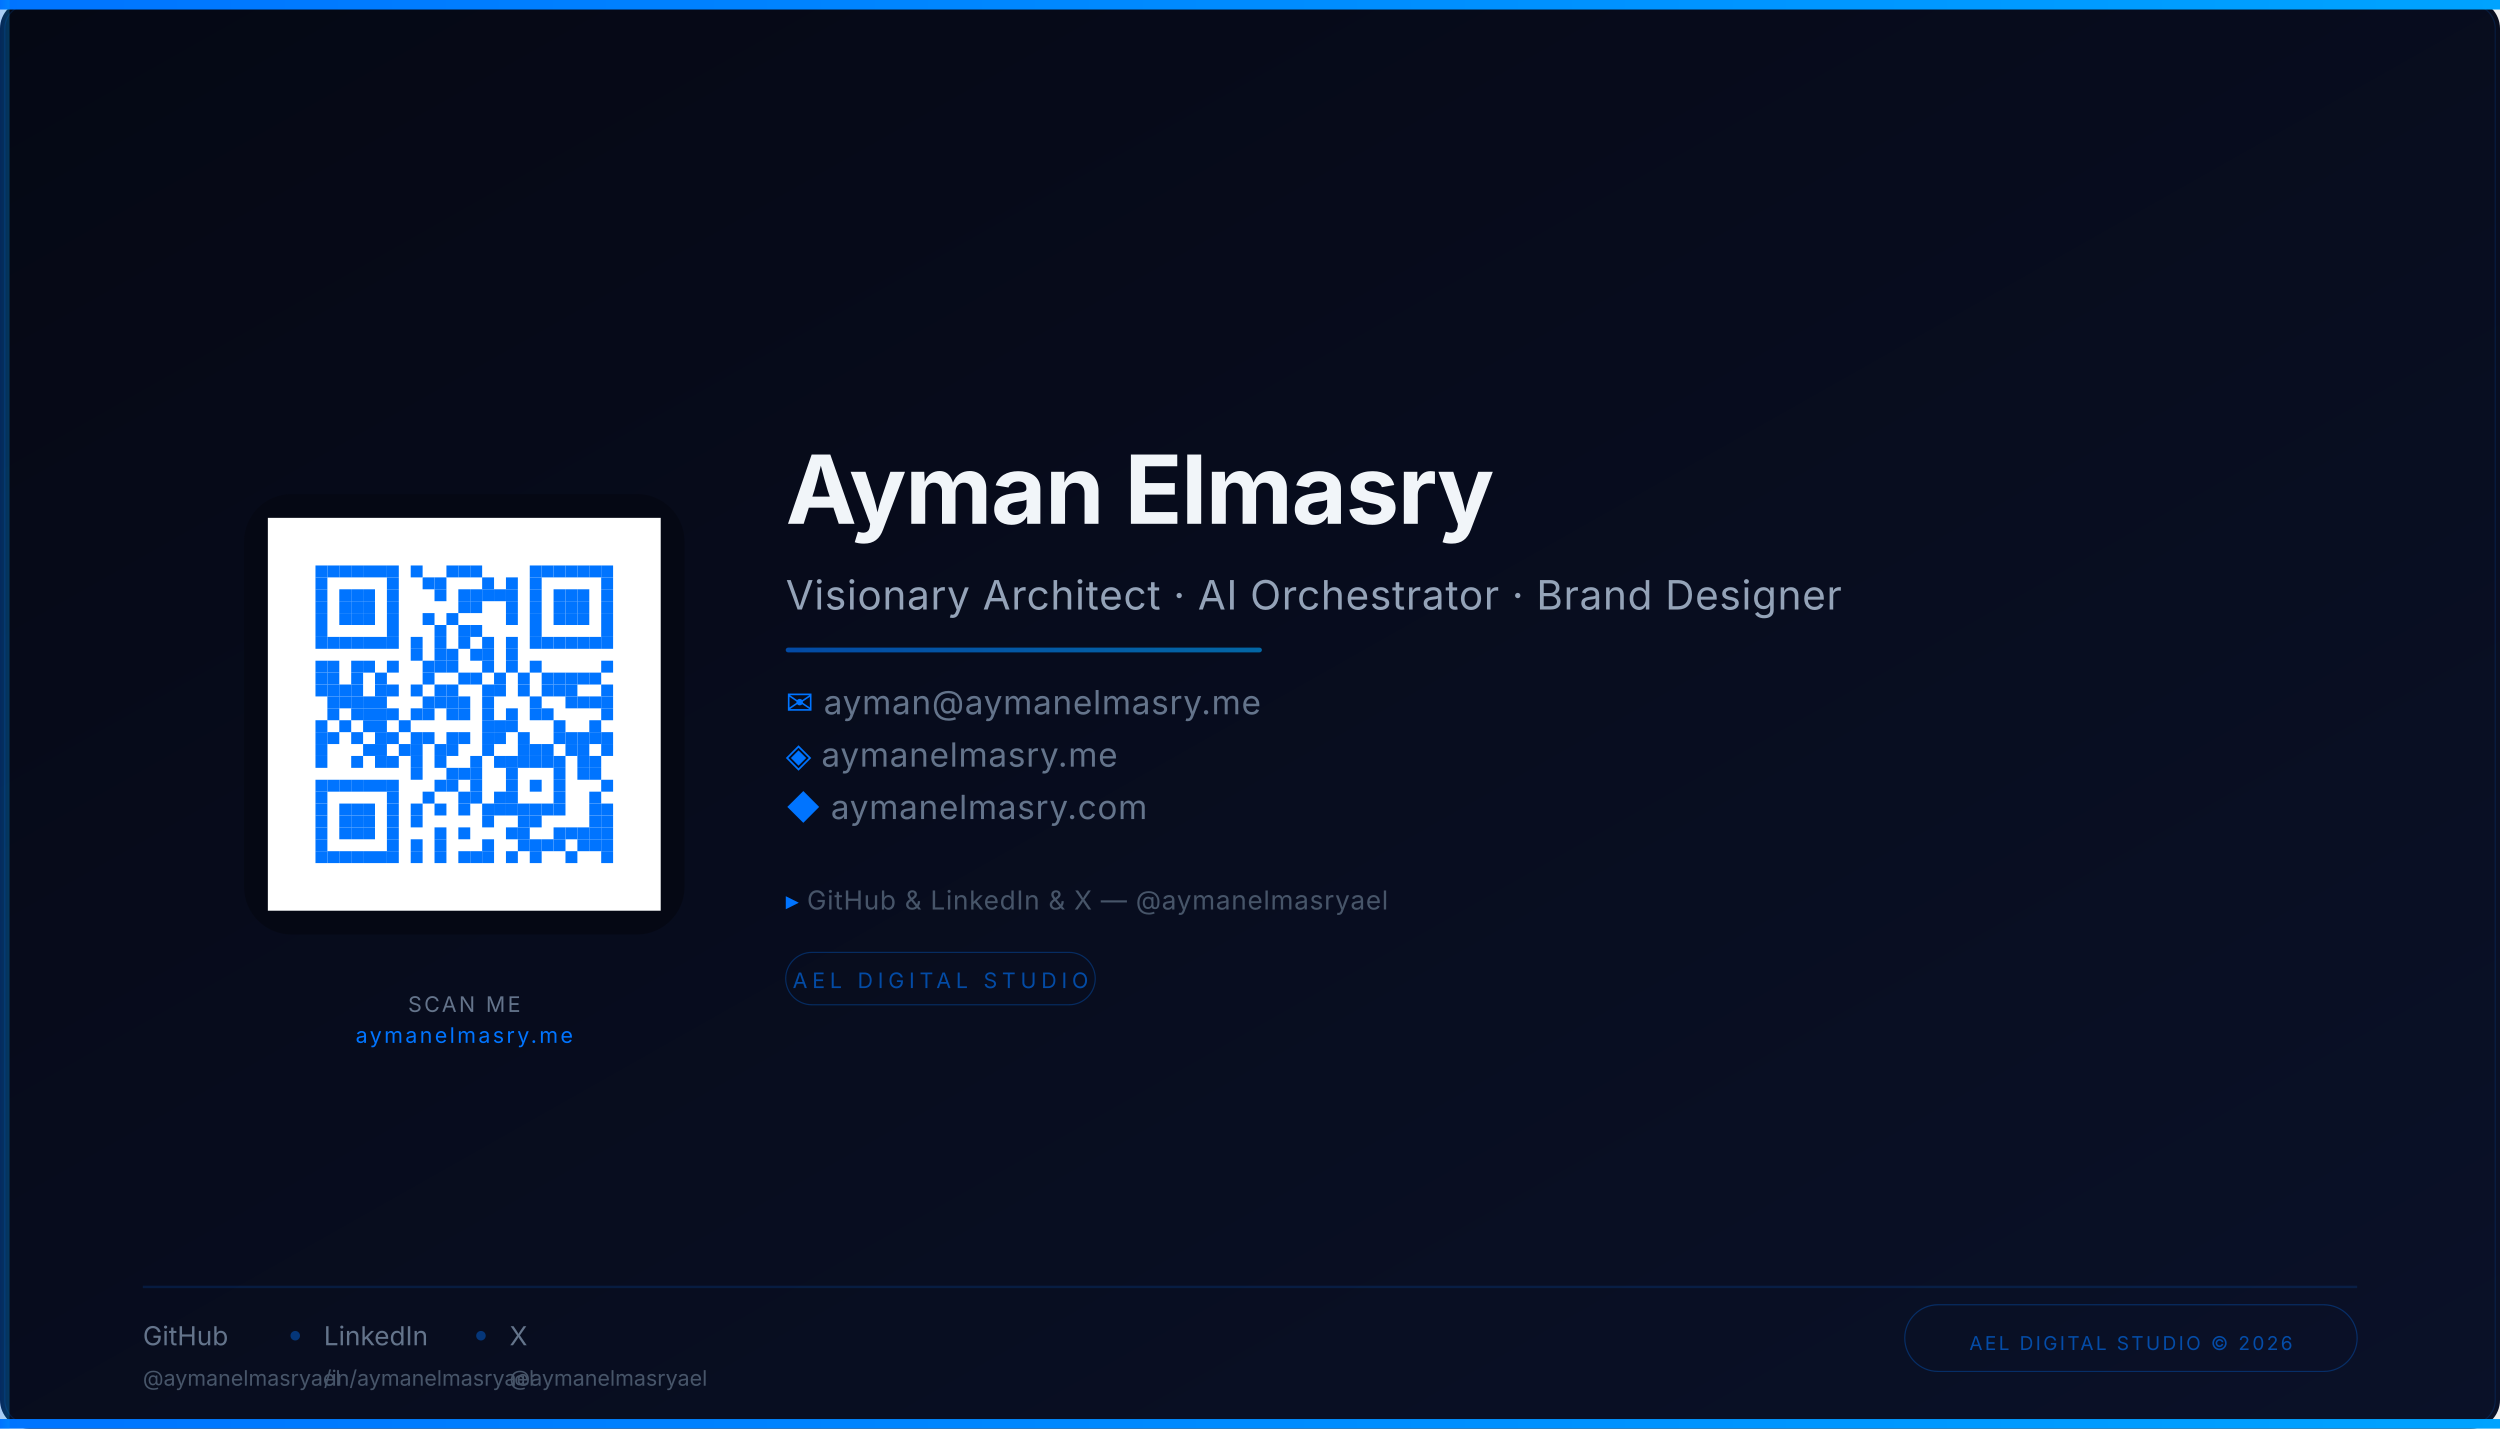
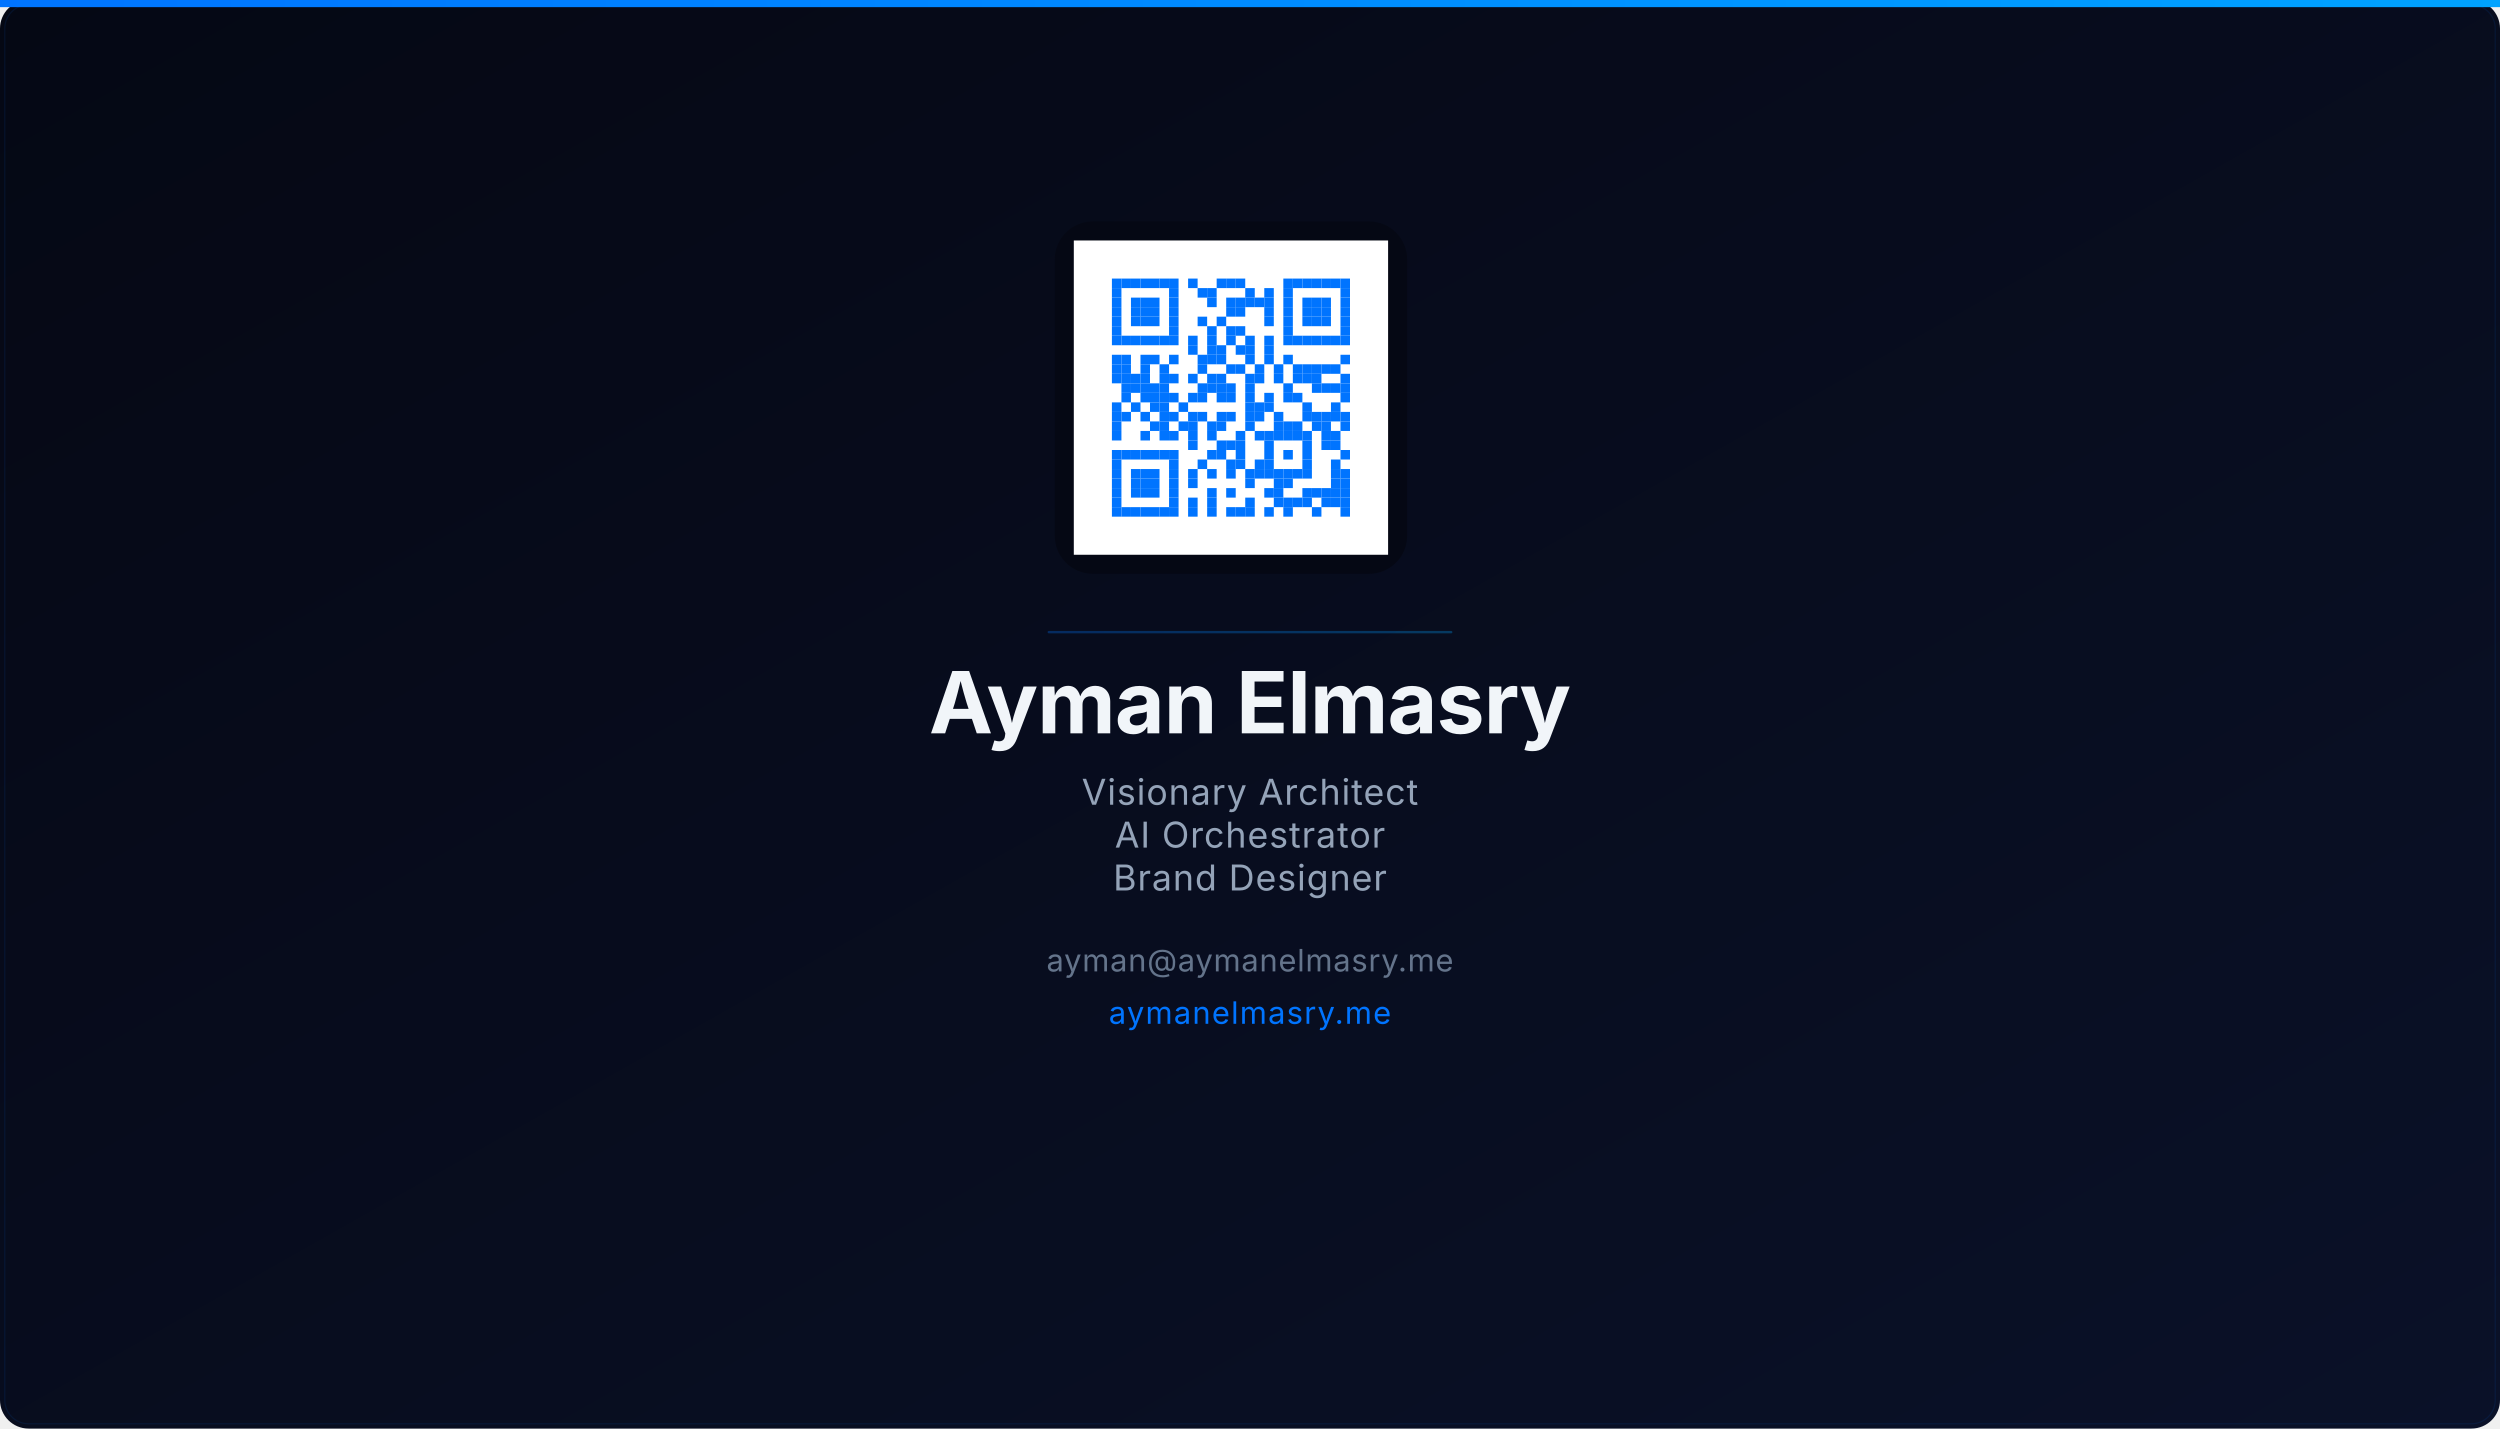
<svg xmlns="http://www.w3.org/2000/svg" width="1050" height="600" viewBox="0 0 1050 600">
  <defs>
    <linearGradient id="bg" x1="0" y1="0" x2="1" y2="1">
      <stop offset="0%" stop-color="#050814" />
      <stop offset="100%" stop-color="#0A1128" />
    </linearGradient>
    <linearGradient id="accent" x1="0" y1="0" x2="1" y2="0">
      <stop offset="0%" stop-color="#0074FF" />
      <stop offset="100%" stop-color="#00A3FF" />
    </linearGradient>
  </defs>
  <rect width="1050" height="600" fill="url(#bg)" rx="12" />
-   <rect x="2" y="2" width="1046" height="596" rx="10" fill="none" stroke="#0074FF" stroke-width="0.5" opacity="0.15" />
-   <rect x="0" y="0" width="1050" height="4" fill="url(#accent)" />
-   <rect x="0" y="596" width="1050" height="4" fill="url(#accent)" />
-   <rect x="0" y="0" width="4" height="600" fill="url(#accent)" opacity="0.3" />
-   <g transform="translate(112.5, 217.5) scale(5)">
+   <rect x="2" y="2" width="1046" height="596" rx="10" fill="none" stroke="#0074FF" stroke-width="0.5" opacity="0.1" />
+   <rect x="0" y="0" width="1050" height="3" fill="url(#accent)" />
+   <g transform="translate(451, 101) scale(4)">
    <rect x="-2" y="-2" width="37" height="37" rx="4" fill="#050814" />
    <rect x="0" y="0" width="33" height="33" fill="#ffffff" />
    <g transform="translate(4,4)">
      <rect x="0" y="0" width="1" height="1" fill="#0074FF" />
      <rect x="1" y="0" width="1" height="1" fill="#0074FF" />
      <rect x="2" y="0" width="1" height="1" fill="#0074FF" />
      <rect x="3" y="0" width="1" height="1" fill="#0074FF" />
      <rect x="4" y="0" width="1" height="1" fill="#0074FF" />
      <rect x="5" y="0" width="1" height="1" fill="#0074FF" />
      <rect x="6" y="0" width="1" height="1" fill="#0074FF" />
      <rect x="8" y="0" width="1" height="1" fill="#0074FF" />
      <rect x="11" y="0" width="1" height="1" fill="#0074FF" />
      <rect x="12" y="0" width="1" height="1" fill="#0074FF" />
      <rect x="13" y="0" width="1" height="1" fill="#0074FF" />
      <rect x="18" y="0" width="1" height="1" fill="#0074FF" />
      <rect x="19" y="0" width="1" height="1" fill="#0074FF" />
      <rect x="20" y="0" width="1" height="1" fill="#0074FF" />
      <rect x="21" y="0" width="1" height="1" fill="#0074FF" />
      <rect x="22" y="0" width="1" height="1" fill="#0074FF" />
      <rect x="23" y="0" width="1" height="1" fill="#0074FF" />
      <rect x="24" y="0" width="1" height="1" fill="#0074FF" />
      <rect x="0" y="1" width="1" height="1" fill="#0074FF" />
      <rect x="6" y="1" width="1" height="1" fill="#0074FF" />
      <rect x="9" y="1" width="1" height="1" fill="#0074FF" />
      <rect x="10" y="1" width="1" height="1" fill="#0074FF" />
      <rect x="14" y="1" width="1" height="1" fill="#0074FF" />
      <rect x="16" y="1" width="1" height="1" fill="#0074FF" />
      <rect x="18" y="1" width="1" height="1" fill="#0074FF" />
      <rect x="24" y="1" width="1" height="1" fill="#0074FF" />
      <rect x="0" y="2" width="1" height="1" fill="#0074FF" />
      <rect x="2" y="2" width="1" height="1" fill="#0074FF" />
      <rect x="3" y="2" width="1" height="1" fill="#0074FF" />
      <rect x="4" y="2" width="1" height="1" fill="#0074FF" />
      <rect x="6" y="2" width="1" height="1" fill="#0074FF" />
      <rect x="10" y="2" width="1" height="1" fill="#0074FF" />
      <rect x="12" y="2" width="1" height="1" fill="#0074FF" />
      <rect x="13" y="2" width="1" height="1" fill="#0074FF" />
      <rect x="14" y="2" width="1" height="1" fill="#0074FF" />
      <rect x="15" y="2" width="1" height="1" fill="#0074FF" />
      <rect x="16" y="2" width="1" height="1" fill="#0074FF" />
      <rect x="18" y="2" width="1" height="1" fill="#0074FF" />
      <rect x="20" y="2" width="1" height="1" fill="#0074FF" />
      <rect x="21" y="2" width="1" height="1" fill="#0074FF" />
      <rect x="22" y="2" width="1" height="1" fill="#0074FF" />
      <rect x="24" y="2" width="1" height="1" fill="#0074FF" />
      <rect x="0" y="3" width="1" height="1" fill="#0074FF" />
      <rect x="2" y="3" width="1" height="1" fill="#0074FF" />
      <rect x="3" y="3" width="1" height="1" fill="#0074FF" />
      <rect x="4" y="3" width="1" height="1" fill="#0074FF" />
      <rect x="6" y="3" width="1" height="1" fill="#0074FF" />
      <rect x="12" y="3" width="1" height="1" fill="#0074FF" />
      <rect x="13" y="3" width="1" height="1" fill="#0074FF" />
      <rect x="16" y="3" width="1" height="1" fill="#0074FF" />
      <rect x="18" y="3" width="1" height="1" fill="#0074FF" />
      <rect x="20" y="3" width="1" height="1" fill="#0074FF" />
      <rect x="21" y="3" width="1" height="1" fill="#0074FF" />
      <rect x="22" y="3" width="1" height="1" fill="#0074FF" />
      <rect x="24" y="3" width="1" height="1" fill="#0074FF" />
      <rect x="0" y="4" width="1" height="1" fill="#0074FF" />
      <rect x="2" y="4" width="1" height="1" fill="#0074FF" />
      <rect x="3" y="4" width="1" height="1" fill="#0074FF" />
      <rect x="4" y="4" width="1" height="1" fill="#0074FF" />
      <rect x="6" y="4" width="1" height="1" fill="#0074FF" />
      <rect x="9" y="4" width="1" height="1" fill="#0074FF" />
      <rect x="11" y="4" width="1" height="1" fill="#0074FF" />
      <rect x="16" y="4" width="1" height="1" fill="#0074FF" />
      <rect x="18" y="4" width="1" height="1" fill="#0074FF" />
      <rect x="20" y="4" width="1" height="1" fill="#0074FF" />
      <rect x="21" y="4" width="1" height="1" fill="#0074FF" />
      <rect x="22" y="4" width="1" height="1" fill="#0074FF" />
      <rect x="24" y="4" width="1" height="1" fill="#0074FF" />
      <rect x="0" y="5" width="1" height="1" fill="#0074FF" />
      <rect x="6" y="5" width="1" height="1" fill="#0074FF" />
      <rect x="10" y="5" width="1" height="1" fill="#0074FF" />
      <rect x="12" y="5" width="1" height="1" fill="#0074FF" />
      <rect x="13" y="5" width="1" height="1" fill="#0074FF" />
      <rect x="18" y="5" width="1" height="1" fill="#0074FF" />
      <rect x="24" y="5" width="1" height="1" fill="#0074FF" />
      <rect x="0" y="6" width="1" height="1" fill="#0074FF" />
      <rect x="1" y="6" width="1" height="1" fill="#0074FF" />
      <rect x="2" y="6" width="1" height="1" fill="#0074FF" />
      <rect x="3" y="6" width="1" height="1" fill="#0074FF" />
      <rect x="4" y="6" width="1" height="1" fill="#0074FF" />
      <rect x="5" y="6" width="1" height="1" fill="#0074FF" />
      <rect x="6" y="6" width="1" height="1" fill="#0074FF" />
      <rect x="8" y="6" width="1" height="1" fill="#0074FF" />
      <rect x="10" y="6" width="1" height="1" fill="#0074FF" />
      <rect x="12" y="6" width="1" height="1" fill="#0074FF" />
      <rect x="14" y="6" width="1" height="1" fill="#0074FF" />
      <rect x="16" y="6" width="1" height="1" fill="#0074FF" />
      <rect x="18" y="6" width="1" height="1" fill="#0074FF" />
      <rect x="19" y="6" width="1" height="1" fill="#0074FF" />
      <rect x="20" y="6" width="1" height="1" fill="#0074FF" />
      <rect x="21" y="6" width="1" height="1" fill="#0074FF" />
      <rect x="22" y="6" width="1" height="1" fill="#0074FF" />
      <rect x="23" y="6" width="1" height="1" fill="#0074FF" />
      <rect x="24" y="6" width="1" height="1" fill="#0074FF" />
      <rect x="8" y="7" width="1" height="1" fill="#0074FF" />
      <rect x="10" y="7" width="1" height="1" fill="#0074FF" />
      <rect x="11" y="7" width="1" height="1" fill="#0074FF" />
      <rect x="13" y="7" width="1" height="1" fill="#0074FF" />
      <rect x="14" y="7" width="1" height="1" fill="#0074FF" />
      <rect x="16" y="7" width="1" height="1" fill="#0074FF" />
      <rect x="0" y="8" width="1" height="1" fill="#0074FF" />
      <rect x="1" y="8" width="1" height="1" fill="#0074FF" />
      <rect x="3" y="8" width="1" height="1" fill="#0074FF" />
      <rect x="4" y="8" width="1" height="1" fill="#0074FF" />
      <rect x="6" y="8" width="1" height="1" fill="#0074FF" />
      <rect x="9" y="8" width="1" height="1" fill="#0074FF" />
      <rect x="10" y="8" width="1" height="1" fill="#0074FF" />
      <rect x="11" y="8" width="1" height="1" fill="#0074FF" />
      <rect x="14" y="8" width="1" height="1" fill="#0074FF" />
      <rect x="16" y="8" width="1" height="1" fill="#0074FF" />
      <rect x="18" y="8" width="1" height="1" fill="#0074FF" />
      <rect x="24" y="8" width="1" height="1" fill="#0074FF" />
      <rect x="0" y="9" width="1" height="1" fill="#0074FF" />
      <rect x="1" y="9" width="1" height="1" fill="#0074FF" />
      <rect x="3" y="9" width="1" height="1" fill="#0074FF" />
      <rect x="5" y="9" width="1" height="1" fill="#0074FF" />
      <rect x="9" y="9" width="1" height="1" fill="#0074FF" />
      <rect x="12" y="9" width="1" height="1" fill="#0074FF" />
      <rect x="13" y="9" width="1" height="1" fill="#0074FF" />
      <rect x="15" y="9" width="1" height="1" fill="#0074FF" />
      <rect x="17" y="9" width="1" height="1" fill="#0074FF" />
      <rect x="19" y="9" width="1" height="1" fill="#0074FF" />
      <rect x="20" y="9" width="1" height="1" fill="#0074FF" />
      <rect x="21" y="9" width="1" height="1" fill="#0074FF" />
      <rect x="22" y="9" width="1" height="1" fill="#0074FF" />
      <rect x="23" y="9" width="1" height="1" fill="#0074FF" />
      <rect x="0" y="10" width="1" height="1" fill="#0074FF" />
      <rect x="1" y="10" width="1" height="1" fill="#0074FF" />
      <rect x="2" y="10" width="1" height="1" fill="#0074FF" />
      <rect x="3" y="10" width="1" height="1" fill="#0074FF" />
      <rect x="5" y="10" width="1" height="1" fill="#0074FF" />
      <rect x="6" y="10" width="1" height="1" fill="#0074FF" />
      <rect x="8" y="10" width="1" height="1" fill="#0074FF" />
      <rect x="10" y="10" width="1" height="1" fill="#0074FF" />
      <rect x="11" y="10" width="1" height="1" fill="#0074FF" />
      <rect x="14" y="10" width="1" height="1" fill="#0074FF" />
      <rect x="15" y="10" width="1" height="1" fill="#0074FF" />
      <rect x="17" y="10" width="1" height="1" fill="#0074FF" />
      <rect x="19" y="10" width="1" height="1" fill="#0074FF" />
      <rect x="20" y="10" width="1" height="1" fill="#0074FF" />
      <rect x="21" y="10" width="1" height="1" fill="#0074FF" />
      <rect x="24" y="10" width="1" height="1" fill="#0074FF" />
      <rect x="1" y="11" width="1" height="1" fill="#0074FF" />
      <rect x="2" y="11" width="1" height="1" fill="#0074FF" />
      <rect x="3" y="11" width="1" height="1" fill="#0074FF" />
      <rect x="4" y="11" width="1" height="1" fill="#0074FF" />
      <rect x="5" y="11" width="1" height="1" fill="#0074FF" />
      <rect x="9" y="11" width="1" height="1" fill="#0074FF" />
      <rect x="10" y="11" width="1" height="1" fill="#0074FF" />
      <rect x="11" y="11" width="1" height="1" fill="#0074FF" />
      <rect x="12" y="11" width="1" height="1" fill="#0074FF" />
      <rect x="14" y="11" width="1" height="1" fill="#0074FF" />
      <rect x="18" y="11" width="1" height="1" fill="#0074FF" />
      <rect x="21" y="11" width="1" height="1" fill="#0074FF" />
      <rect x="22" y="11" width="1" height="1" fill="#0074FF" />
      <rect x="23" y="11" width="1" height="1" fill="#0074FF" />
      <rect x="24" y="11" width="1" height="1" fill="#0074FF" />
      <rect x="1" y="12" width="1" height="1" fill="#0074FF" />
      <rect x="3" y="12" width="1" height="1" fill="#0074FF" />
      <rect x="4" y="12" width="1" height="1" fill="#0074FF" />
      <rect x="5" y="12" width="1" height="1" fill="#0074FF" />
      <rect x="6" y="12" width="1" height="1" fill="#0074FF" />
      <rect x="8" y="12" width="1" height="1" fill="#0074FF" />
      <rect x="9" y="12" width="1" height="1" fill="#0074FF" />
      <rect x="11" y="12" width="1" height="1" fill="#0074FF" />
      <rect x="12" y="12" width="1" height="1" fill="#0074FF" />
      <rect x="14" y="12" width="1" height="1" fill="#0074FF" />
      <rect x="16" y="12" width="1" height="1" fill="#0074FF" />
      <rect x="18" y="12" width="1" height="1" fill="#0074FF" />
      <rect x="19" y="12" width="1" height="1" fill="#0074FF" />
      <rect x="24" y="12" width="1" height="1" fill="#0074FF" />
      <rect x="0" y="13" width="1" height="1" fill="#0074FF" />
      <rect x="2" y="13" width="1" height="1" fill="#0074FF" />
      <rect x="4" y="13" width="1" height="1" fill="#0074FF" />
      <rect x="5" y="13" width="1" height="1" fill="#0074FF" />
      <rect x="7" y="13" width="1" height="1" fill="#0074FF" />
      <rect x="14" y="13" width="1" height="1" fill="#0074FF" />
      <rect x="15" y="13" width="1" height="1" fill="#0074FF" />
      <rect x="16" y="13" width="1" height="1" fill="#0074FF" />
      <rect x="20" y="13" width="1" height="1" fill="#0074FF" />
      <rect x="23" y="13" width="1" height="1" fill="#0074FF" />
      <rect x="0" y="14" width="1" height="1" fill="#0074FF" />
      <rect x="1" y="14" width="1" height="1" fill="#0074FF" />
      <rect x="3" y="14" width="1" height="1" fill="#0074FF" />
      <rect x="5" y="14" width="1" height="1" fill="#0074FF" />
      <rect x="6" y="14" width="1" height="1" fill="#0074FF" />
      <rect x="8" y="14" width="1" height="1" fill="#0074FF" />
      <rect x="9" y="14" width="1" height="1" fill="#0074FF" />
      <rect x="11" y="14" width="1" height="1" fill="#0074FF" />
      <rect x="12" y="14" width="1" height="1" fill="#0074FF" />
      <rect x="14" y="14" width="1" height="1" fill="#0074FF" />
      <rect x="15" y="14" width="1" height="1" fill="#0074FF" />
      <rect x="17" y="14" width="1" height="1" fill="#0074FF" />
      <rect x="20" y="14" width="1" height="1" fill="#0074FF" />
      <rect x="21" y="14" width="1" height="1" fill="#0074FF" />
      <rect x="22" y="14" width="1" height="1" fill="#0074FF" />
      <rect x="23" y="14" width="1" height="1" fill="#0074FF" />
      <rect x="24" y="14" width="1" height="1" fill="#0074FF" />
      <rect x="0" y="15" width="1" height="1" fill="#0074FF" />
      <rect x="4" y="15" width="1" height="1" fill="#0074FF" />
      <rect x="5" y="15" width="1" height="1" fill="#0074FF" />
      <rect x="7" y="15" width="1" height="1" fill="#0074FF" />
      <rect x="8" y="15" width="1" height="1" fill="#0074FF" />
      <rect x="10" y="15" width="1" height="1" fill="#0074FF" />
      <rect x="11" y="15" width="1" height="1" fill="#0074FF" />
      <rect x="14" y="15" width="1" height="1" fill="#0074FF" />
      <rect x="17" y="15" width="1" height="1" fill="#0074FF" />
      <rect x="18" y="15" width="1" height="1" fill="#0074FF" />
      <rect x="19" y="15" width="1" height="1" fill="#0074FF" />
      <rect x="21" y="15" width="1" height="1" fill="#0074FF" />
      <rect x="22" y="15" width="1" height="1" fill="#0074FF" />
      <rect x="24" y="15" width="1" height="1" fill="#0074FF" />
      <rect x="0" y="16" width="1" height="1" fill="#0074FF" />
      <rect x="3" y="16" width="1" height="1" fill="#0074FF" />
      <rect x="5" y="16" width="1" height="1" fill="#0074FF" />
      <rect x="6" y="16" width="1" height="1" fill="#0074FF" />
      <rect x="8" y="16" width="1" height="1" fill="#0074FF" />
      <rect x="10" y="16" width="1" height="1" fill="#0074FF" />
      <rect x="13" y="16" width="1" height="1" fill="#0074FF" />
      <rect x="15" y="16" width="1" height="1" fill="#0074FF" />
      <rect x="16" y="16" width="1" height="1" fill="#0074FF" />
      <rect x="17" y="16" width="1" height="1" fill="#0074FF" />
      <rect x="18" y="16" width="1" height="1" fill="#0074FF" />
      <rect x="19" y="16" width="1" height="1" fill="#0074FF" />
      <rect x="20" y="16" width="1" height="1" fill="#0074FF" />
      <rect x="22" y="16" width="1" height="1" fill="#0074FF" />
      <rect x="23" y="16" width="1" height="1" fill="#0074FF" />
      <rect x="8" y="17" width="1" height="1" fill="#0074FF" />
      <rect x="11" y="17" width="1" height="1" fill="#0074FF" />
      <rect x="12" y="17" width="1" height="1" fill="#0074FF" />
      <rect x="13" y="17" width="1" height="1" fill="#0074FF" />
      <rect x="16" y="17" width="1" height="1" fill="#0074FF" />
      <rect x="20" y="17" width="1" height="1" fill="#0074FF" />
      <rect x="22" y="17" width="1" height="1" fill="#0074FF" />
      <rect x="23" y="17" width="1" height="1" fill="#0074FF" />
      <rect x="0" y="18" width="1" height="1" fill="#0074FF" />
      <rect x="1" y="18" width="1" height="1" fill="#0074FF" />
      <rect x="2" y="18" width="1" height="1" fill="#0074FF" />
      <rect x="3" y="18" width="1" height="1" fill="#0074FF" />
      <rect x="4" y="18" width="1" height="1" fill="#0074FF" />
      <rect x="5" y="18" width="1" height="1" fill="#0074FF" />
      <rect x="6" y="18" width="1" height="1" fill="#0074FF" />
      <rect x="10" y="18" width="1" height="1" fill="#0074FF" />
      <rect x="11" y="18" width="1" height="1" fill="#0074FF" />
      <rect x="13" y="18" width="1" height="1" fill="#0074FF" />
      <rect x="16" y="18" width="1" height="1" fill="#0074FF" />
      <rect x="18" y="18" width="1" height="1" fill="#0074FF" />
      <rect x="20" y="18" width="1" height="1" fill="#0074FF" />
      <rect x="24" y="18" width="1" height="1" fill="#0074FF" />
      <rect x="0" y="19" width="1" height="1" fill="#0074FF" />
      <rect x="6" y="19" width="1" height="1" fill="#0074FF" />
      <rect x="9" y="19" width="1" height="1" fill="#0074FF" />
      <rect x="12" y="19" width="1" height="1" fill="#0074FF" />
      <rect x="13" y="19" width="1" height="1" fill="#0074FF" />
      <rect x="15" y="19" width="1" height="1" fill="#0074FF" />
      <rect x="16" y="19" width="1" height="1" fill="#0074FF" />
      <rect x="20" y="19" width="1" height="1" fill="#0074FF" />
      <rect x="23" y="19" width="1" height="1" fill="#0074FF" />
      <rect x="0" y="20" width="1" height="1" fill="#0074FF" />
      <rect x="2" y="20" width="1" height="1" fill="#0074FF" />
      <rect x="3" y="20" width="1" height="1" fill="#0074FF" />
      <rect x="4" y="20" width="1" height="1" fill="#0074FF" />
      <rect x="6" y="20" width="1" height="1" fill="#0074FF" />
      <rect x="8" y="20" width="1" height="1" fill="#0074FF" />
      <rect x="10" y="20" width="1" height="1" fill="#0074FF" />
      <rect x="12" y="20" width="1" height="1" fill="#0074FF" />
      <rect x="14" y="20" width="1" height="1" fill="#0074FF" />
      <rect x="15" y="20" width="1" height="1" fill="#0074FF" />
      <rect x="16" y="20" width="1" height="1" fill="#0074FF" />
      <rect x="17" y="20" width="1" height="1" fill="#0074FF" />
      <rect x="18" y="20" width="1" height="1" fill="#0074FF" />
      <rect x="19" y="20" width="1" height="1" fill="#0074FF" />
      <rect x="20" y="20" width="1" height="1" fill="#0074FF" />
      <rect x="23" y="20" width="1" height="1" fill="#0074FF" />
      <rect x="24" y="20" width="1" height="1" fill="#0074FF" />
      <rect x="0" y="21" width="1" height="1" fill="#0074FF" />
      <rect x="2" y="21" width="1" height="1" fill="#0074FF" />
      <rect x="3" y="21" width="1" height="1" fill="#0074FF" />
      <rect x="4" y="21" width="1" height="1" fill="#0074FF" />
      <rect x="6" y="21" width="1" height="1" fill="#0074FF" />
      <rect x="8" y="21" width="1" height="1" fill="#0074FF" />
      <rect x="14" y="21" width="1" height="1" fill="#0074FF" />
      <rect x="17" y="21" width="1" height="1" fill="#0074FF" />
      <rect x="18" y="21" width="1" height="1" fill="#0074FF" />
      <rect x="23" y="21" width="1" height="1" fill="#0074FF" />
      <rect x="24" y="21" width="1" height="1" fill="#0074FF" />
      <rect x="0" y="22" width="1" height="1" fill="#0074FF" />
      <rect x="2" y="22" width="1" height="1" fill="#0074FF" />
      <rect x="3" y="22" width="1" height="1" fill="#0074FF" />
      <rect x="4" y="22" width="1" height="1" fill="#0074FF" />
      <rect x="6" y="22" width="1" height="1" fill="#0074FF" />
      <rect x="10" y="22" width="1" height="1" fill="#0074FF" />
      <rect x="12" y="22" width="1" height="1" fill="#0074FF" />
      <rect x="16" y="22" width="1" height="1" fill="#0074FF" />
      <rect x="17" y="22" width="1" height="1" fill="#0074FF" />
      <rect x="20" y="22" width="1" height="1" fill="#0074FF" />
      <rect x="21" y="22" width="1" height="1" fill="#0074FF" />
      <rect x="22" y="22" width="1" height="1" fill="#0074FF" />
      <rect x="23" y="22" width="1" height="1" fill="#0074FF" />
      <rect x="24" y="22" width="1" height="1" fill="#0074FF" />
      <rect x="0" y="23" width="1" height="1" fill="#0074FF" />
      <rect x="6" y="23" width="1" height="1" fill="#0074FF" />
      <rect x="8" y="23" width="1" height="1" fill="#0074FF" />
      <rect x="10" y="23" width="1" height="1" fill="#0074FF" />
      <rect x="14" y="23" width="1" height="1" fill="#0074FF" />
      <rect x="17" y="23" width="1" height="1" fill="#0074FF" />
      <rect x="18" y="23" width="1" height="1" fill="#0074FF" />
      <rect x="19" y="23" width="1" height="1" fill="#0074FF" />
      <rect x="20" y="23" width="1" height="1" fill="#0074FF" />
      <rect x="22" y="23" width="1" height="1" fill="#0074FF" />
      <rect x="23" y="23" width="1" height="1" fill="#0074FF" />
      <rect x="24" y="23" width="1" height="1" fill="#0074FF" />
      <rect x="0" y="24" width="1" height="1" fill="#0074FF" />
      <rect x="1" y="24" width="1" height="1" fill="#0074FF" />
      <rect x="2" y="24" width="1" height="1" fill="#0074FF" />
      <rect x="3" y="24" width="1" height="1" fill="#0074FF" />
      <rect x="4" y="24" width="1" height="1" fill="#0074FF" />
      <rect x="5" y="24" width="1" height="1" fill="#0074FF" />
      <rect x="6" y="24" width="1" height="1" fill="#0074FF" />
      <rect x="8" y="24" width="1" height="1" fill="#0074FF" />
      <rect x="10" y="24" width="1" height="1" fill="#0074FF" />
      <rect x="12" y="24" width="1" height="1" fill="#0074FF" />
      <rect x="13" y="24" width="1" height="1" fill="#0074FF" />
      <rect x="14" y="24" width="1" height="1" fill="#0074FF" />
      <rect x="16" y="24" width="1" height="1" fill="#0074FF" />
      <rect x="18" y="24" width="1" height="1" fill="#0074FF" />
      <rect x="21" y="24" width="1" height="1" fill="#0074FF" />
      <rect x="24" y="24" width="1" height="1" fill="#0074FF" />
    </g>
  </g>
-   <text x="195" y="425" font-family="Inter,Helvetica,Arial,sans-serif" font-size="9" fill="#64748B" letter-spacing="1" text-anchor="middle">SCAN ME</text>
-   <text x="195" y="438" font-family="Inter,Helvetica,Arial,sans-serif" font-size="9" fill="#0074FF" letter-spacing="1" text-anchor="middle">aymanelmasry.me</text>
-   <text x="330" y="220" font-family="Inter,Helvetica,Arial,sans-serif" font-size="40" font-weight="700" fill="#F1F5F9" letter-spacing="-0.5">Ayman Elmasry</text>
-   <text x="330" y="256" font-family="Inter,Helvetica,Arial,sans-serif" font-size="17" fill="#94A3B8" letter-spacing="0.3">Visionary Architect · AI Orchestrator · Brand Designer</text>
-   <rect x="330" y="272" width="200" height="2" rx="1" fill="url(#accent)" opacity="0.6" />
-   <text x="330" y="300" font-family="Inter,Helvetica,Arial,sans-serif" font-size="14" fill="#64748B" letter-spacing="0.3">
-     <tspan fill="#0074FF">✉</tspan> ayman@aymanelmasry.me
-   </text>
-   <text x="330" y="322" font-family="Inter,Helvetica,Arial,sans-serif" font-size="14" fill="#64748B" letter-spacing="0.3">
-     <tspan fill="#0074FF">◈</tspan> aymanelmasry.me
-   </text>
-   <text x="330" y="344" font-family="Inter,Helvetica,Arial,sans-serif" font-size="14" fill="#64748B" letter-spacing="0.3">
-     <tspan fill="#0074FF">◆</tspan> aymanelmasry.com
-   </text>
-   <text x="330" y="382" font-family="Inter,Helvetica,Arial,sans-serif" font-size="11" fill="#475569" letter-spacing="0.3">
-     <tspan fill="#0074FF">▸</tspan> GitHub &amp; LinkedIn &amp; X — @aymanelmasryael
-   </text>
-   <rect x="330" y="400" width="130" height="22" rx="11" fill="none" stroke="#0074FF" stroke-width="0.5" opacity="0.3" />
-   <text x="395" y="415" font-family="Inter,Helvetica,Arial,sans-serif" font-size="9" fill="#0074FF" text-anchor="middle" letter-spacing="2" opacity="0.6">AEL DIGITAL STUDIO</text>
-   <rect x="60" y="540" width="930" height="1" fill="#0074FF" opacity="0.15" />
-   <text x="60" y="565" font-family="Inter,Helvetica,Arial,sans-serif" font-size="11" fill="#64748B">GitHub</text>
-   <circle cx="124" cy="561" r="2" fill="#0074FF" opacity="0.4" />
-   <text x="136" y="565" font-family="Inter,Helvetica,Arial,sans-serif" font-size="11" fill="#64748B">LinkedIn</text>
-   <circle cx="202" cy="561" r="2" fill="#0074FF" opacity="0.4" />
-   <text x="214" y="565" font-family="Inter,Helvetica,Arial,sans-serif" font-size="11" fill="#64748B">X</text>
-   <text x="60" y="582" font-family="Inter,Helvetica,Arial,sans-serif" font-size="9" fill="#475569">@aymanelmasryael</text>
-   <text x="136" y="582" font-family="Inter,Helvetica,Arial,sans-serif" font-size="9" fill="#475569">/in/aymanelmasryael</text>
-   <text x="214" y="582" font-family="Inter,Helvetica,Arial,sans-serif" font-size="9" fill="#475569">@aymanelmasryael</text>
-   <rect x="800" y="548" width="190" height="28" rx="14" fill="none" stroke="#0074FF" stroke-width="0.5" opacity="0.3" />
-   <text x="895" y="567" font-family="Inter,Helvetica,Arial,sans-serif" font-size="8" fill="#0074FF" text-anchor="middle" letter-spacing="1" opacity="0.6">AEL DIGITAL STUDIO © 2026</text>
+   <rect x="440" y="265" width="170" height="1" rx="0.5" fill="url(#accent)" opacity="0.3" />
+   <text x="525" y="308" font-family="Inter,Helvetica,Arial,sans-serif" font-size="36" font-weight="700" fill="#F1F5F9" text-anchor="middle" letter-spacing="-0.3">Ayman Elmasry</text>
+   <text x="525" y="338" font-family="Inter,Helvetica,Arial,sans-serif" font-size="15" fill="#94A3B8" text-anchor="middle" letter-spacing="0.4">Visionary Architect</text>
+   <text x="525" y="356" font-family="Inter,Helvetica,Arial,sans-serif" font-size="15" fill="#94A3B8" text-anchor="middle" letter-spacing="0.4">AI Orchestrator</text>
+   <text x="525" y="374" font-family="Inter,Helvetica,Arial,sans-serif" font-size="15" fill="#94A3B8" text-anchor="middle" letter-spacing="0.4">Brand Designer</text>
+   <text x="525" y="408" font-family="Inter,Helvetica,Arial,sans-serif" font-size="13" fill="#64748B" text-anchor="middle" letter-spacing="0.3">ayman@aymanelmasry.me</text>
+   <text x="525" y="430" font-family="Inter,Helvetica,Arial,sans-serif" font-size="13" fill="#0074FF" text-anchor="middle" letter-spacing="0.5">aymanelmasry.me</text>
</svg>
